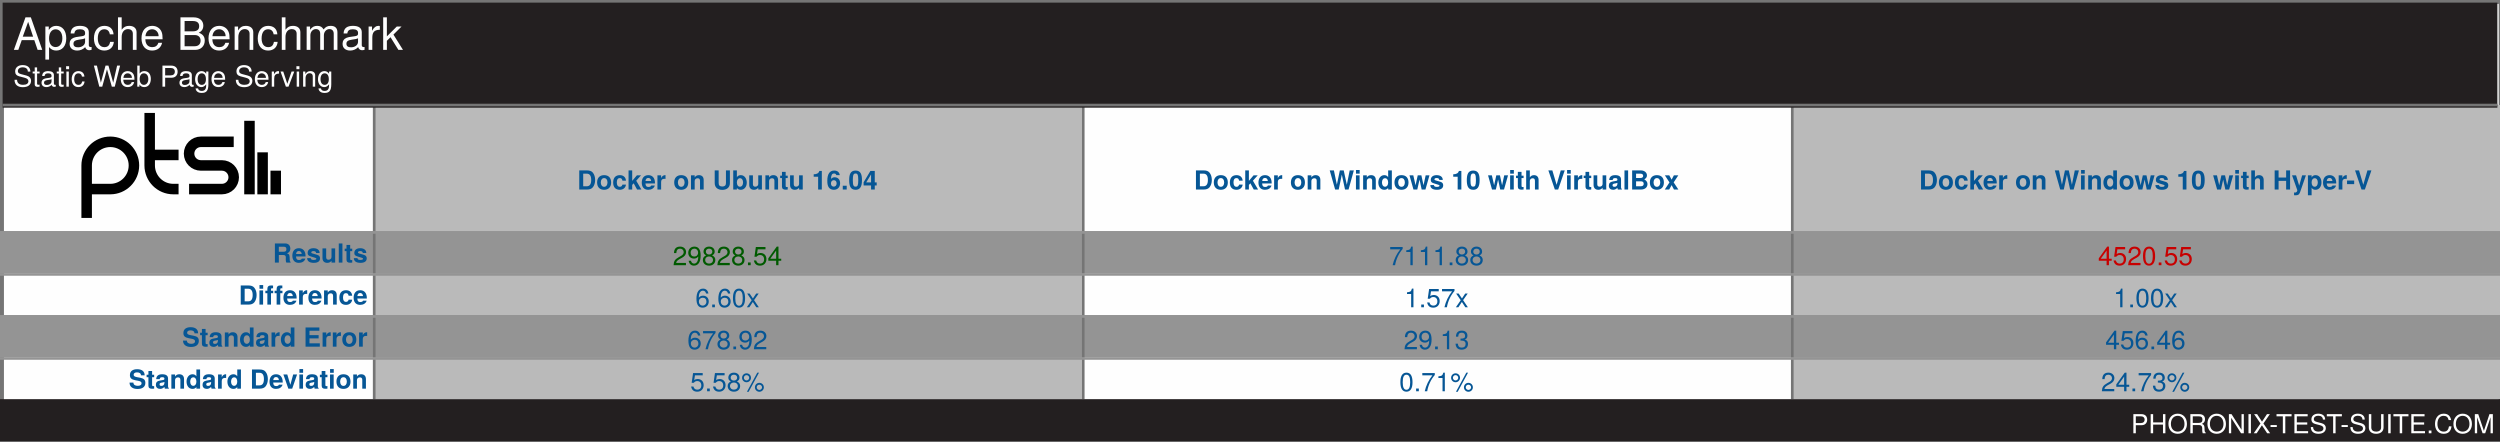
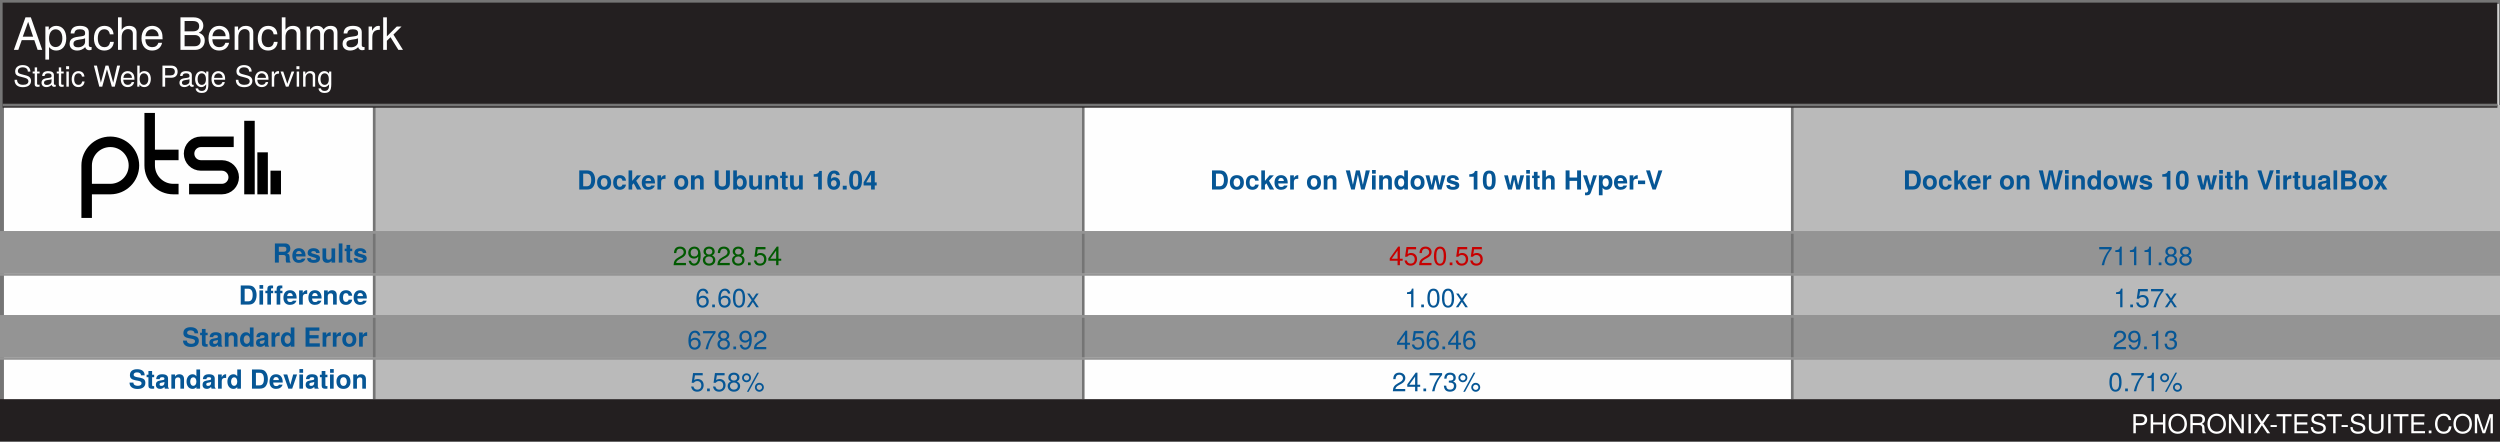
<svg xmlns="http://www.w3.org/2000/svg" xmlns:xlink="http://www.w3.org/1999/xlink" version="1.1" font-family="sans-serif, droid-sans, helvetica, verdana, tahoma" viewbox="0 0 952 168" width="952" height="168" preserveAspectRatio="xMinYMin meet">
  <rect x="0" y="0" width="952" height="168" fill="#FEFEFE" stroke="#757575" stroke-width="2" />
  <rect x="1" y="1" width="951" height="167" fill="#FEFEFE" stroke="#757575" stroke-width="1" />
  <path d="m74 22v9m-5-16v16m-5-28v28m-23-2h12.5c2.485 0 4.5-2.015 4.5-4.5s-2.015-4.5-4.5-4.5h-8c-2.485 0-4.5-2.015-4.5-4.5s2.015-4.5 4.5-4.5h12.5m-21 5h-11m11 13h-2c-4.971 0-9-4.029-9-9v-20m-24 40v-20c0-4.971 4.029-9 9-9 4.971 0 9 4.029 9 9s-4.029 9-9 9h-9" stroke="#000000" stroke-width="4" fill="none" transform="translate(31,43)" />
  <line x1="142" y1="96" x2="952" y2="96" stroke="#BABABA" stroke-width="112" stroke-dasharray="270,270" />
  <line x1="476" y1="88" x2="476" y2="152" stroke="#949494" stroke-width="952" stroke-dasharray="16,16" />
  <line x1="142" y1="96" x2="952" y2="96" stroke="#757575" stroke-width="112" stroke-dasharray="1,269" />
  <rect x="1" y="1" width="950" height="40" fill="#231f20" />
  <text x="5" y="19" font-size="17" fill="#FEFEFE" text-anchor="start">Apache Benchmark</text>
  <text x="5" y="33" font-size="11" fill="#FEFEFE" text-anchor="start">Static Web Page Serving</text>
  <line x1="1" y1="40" x2="951" y2="40" stroke="#757575" stroke-width="1" />
  <g font-size="10" font-weight="bold" text-anchor="end" fill="#065695">
    <text x="140" y="100" fill="#065695">Results</text>
    <text x="140" y="116" fill="#065695">Difference</text>
    <text x="140" y="132" fill="#065695">Standard Error</text>
    <text x="140" y="148" fill="#065695">Standard Deviation</text>
  </g>
  <g font-size="10" fill="#065695" font-weight="bold" text-anchor="middle" dominant-baseline="text-before-edge">
    <text x="277" y="64">Docker on Ubuntu 16.04</text>
-     <text x="547" y="64">Docker on Windows 10 with VirtualBox</text>
-     <text x="817" y="64">Docker on Windows 10 with Hyper-V</text>
+     <text x="547" y="64">Docker on Windows 10 with Hyper-V</text>
+     <text x="817" y="64">Docker on Windows 10 with VirtualBox</text>
  </g>
  <g />
  <g text-anchor="middle" font-size="10">
    <text x="277" y="101" fill="#005a00" xlink:title="STD Dev: 5.58%;  STD Error: 678.92">29828.54</text>
    <text x="277" y="117" fill="#065695">6.60x</text>
    <text x="277" y="133" fill="#065695">678.92</text>
    <text x="277" y="149" fill="#065695">5.58%</text>
-     <text x="547" y="101" fill="#065695" xlink:title="STD Dev: 0.71%;  STD Error: 29.13">7111.88</text>
-     <text x="547" y="117" fill="#065695">1.57x</text>
-     <text x="547" y="133" fill="#065695">29.13</text>
-     <text x="547" y="149" fill="#065695">0.71%</text>
-     <text x="817" y="101" fill="#C80000" xlink:title="STD Dev: 24.73%;  STD Error: 456.46">4520.55</text>
-     <text x="817" y="117" fill="#065695">1.00x</text>
-     <text x="817" y="133" fill="#065695">456.46</text>
-     <text x="817" y="149" fill="#065695">24.73%</text>
+     <text x="547" y="101" fill="#C80000" xlink:title="STD Dev: 24.73%;  STD Error: 456.46">4520.55</text>
+     <text x="547" y="117" fill="#065695">1.00x</text>
+     <text x="547" y="133" fill="#065695">456.46</text>
+     <text x="547" y="149" fill="#065695">24.73%</text>
+     <text x="817" y="101" fill="#065695" xlink:title="STD Dev: 0.71%;  STD Error: 29.13">7111.88</text>
+     <text x="817" y="117" fill="#065695">1.57x</text>
+     <text x="817" y="133" fill="#065695">29.13</text>
+     <text x="817" y="149" fill="#065695">0.71%</text>
  </g>
  <line x1="476" y1="88" x2="476" y2="152" stroke="#949494" stroke-width="952" stroke-dasharray="1,15" />
  <rect x="0" y="152" width="952" height="16" fill="#231f20" />
  <a xlink:href="http://www.phoronix-test-suite.com/" xlink:show="new">
    <text x="950" y="165" font-size="10" fill="#FFFFFF" text-anchor="end" xlink:show="new">PHORONIX-TEST-SUITE.COM</text>
  </a>
</svg>
